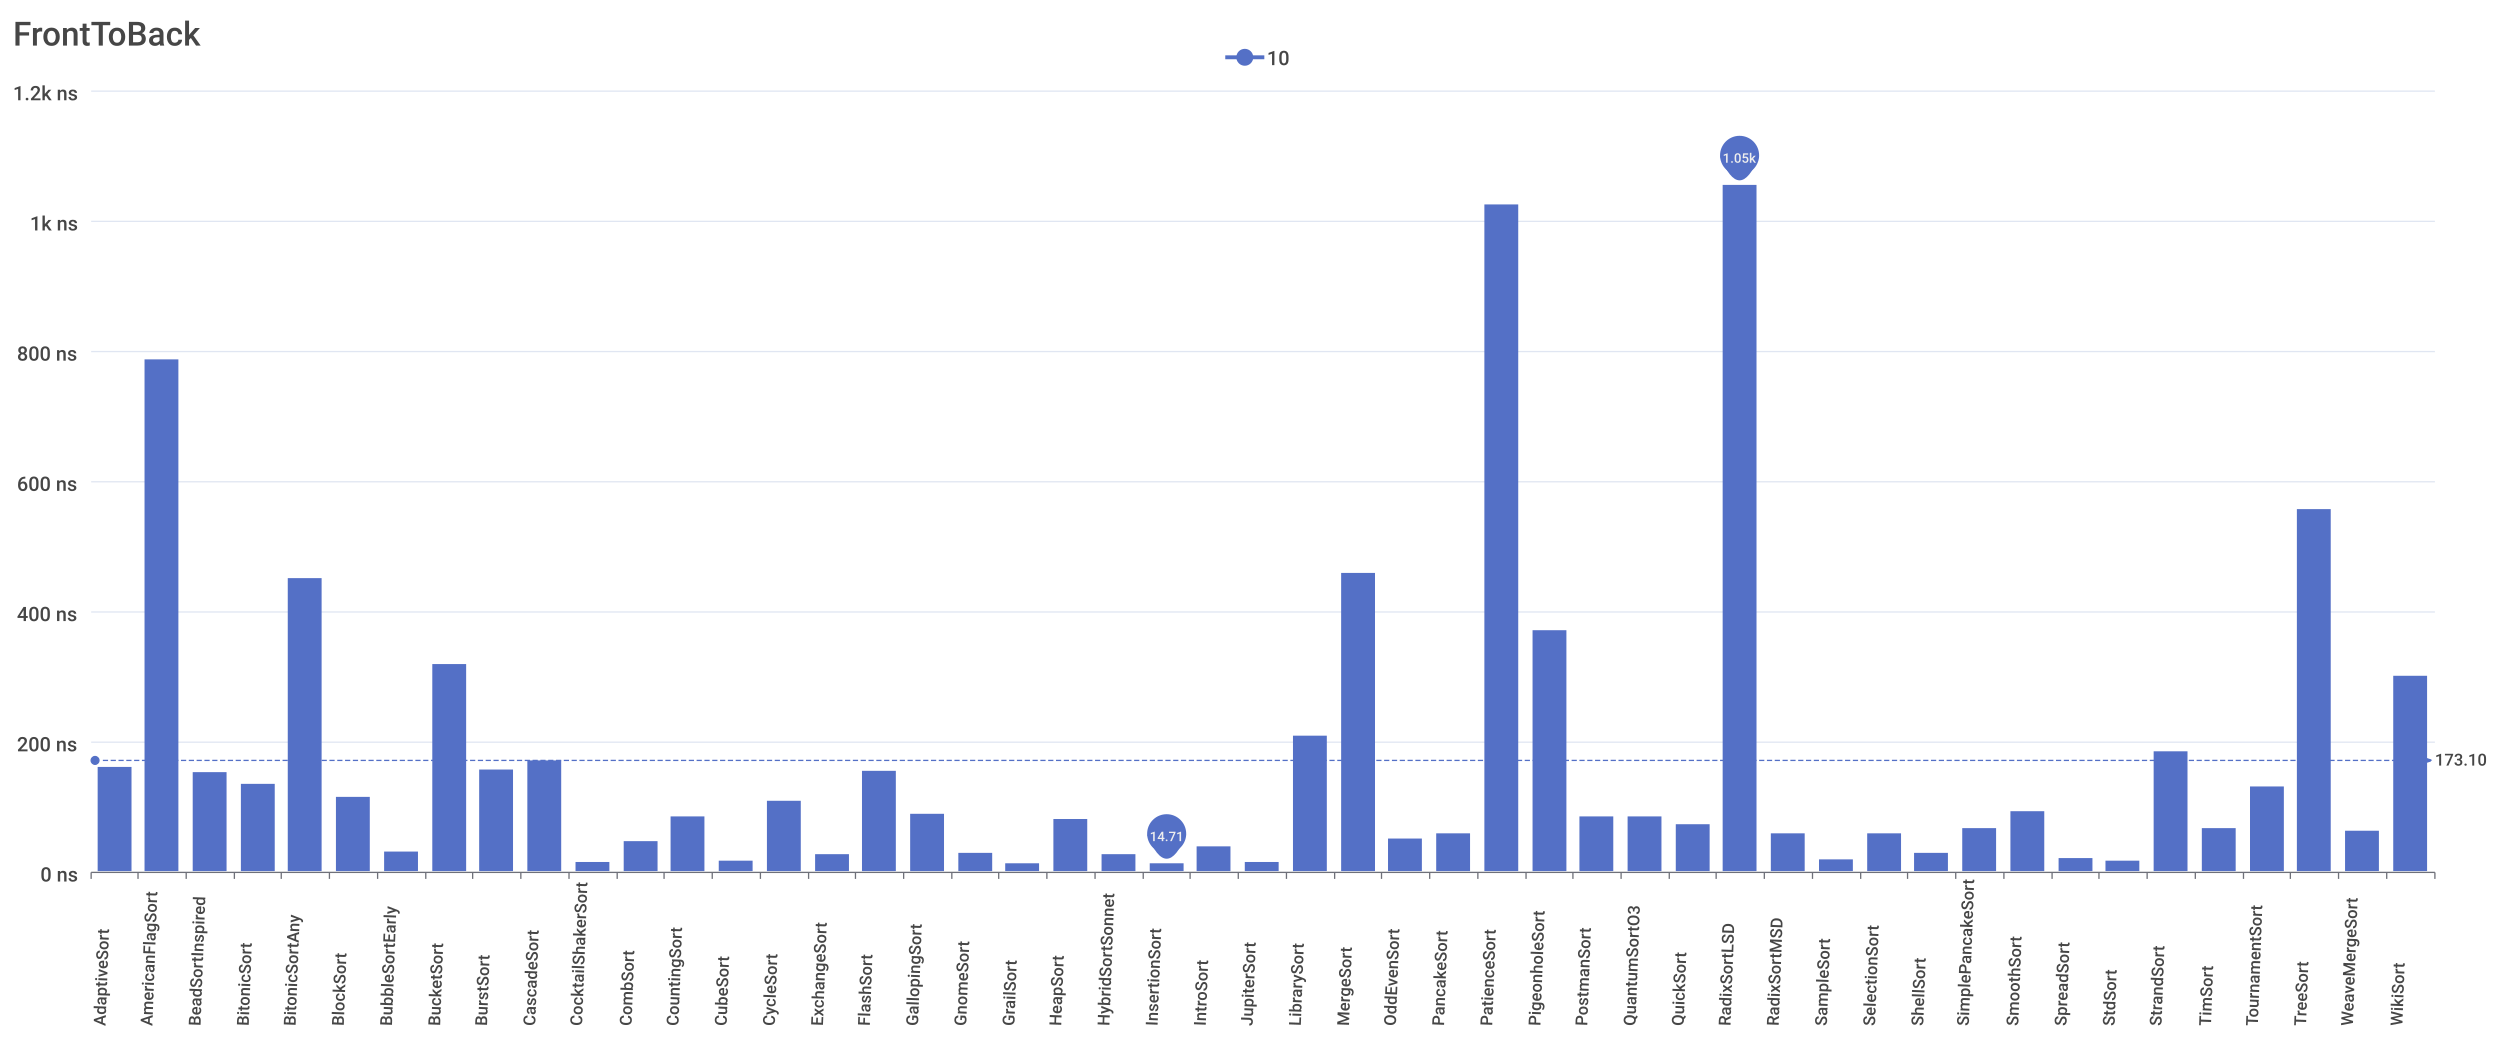
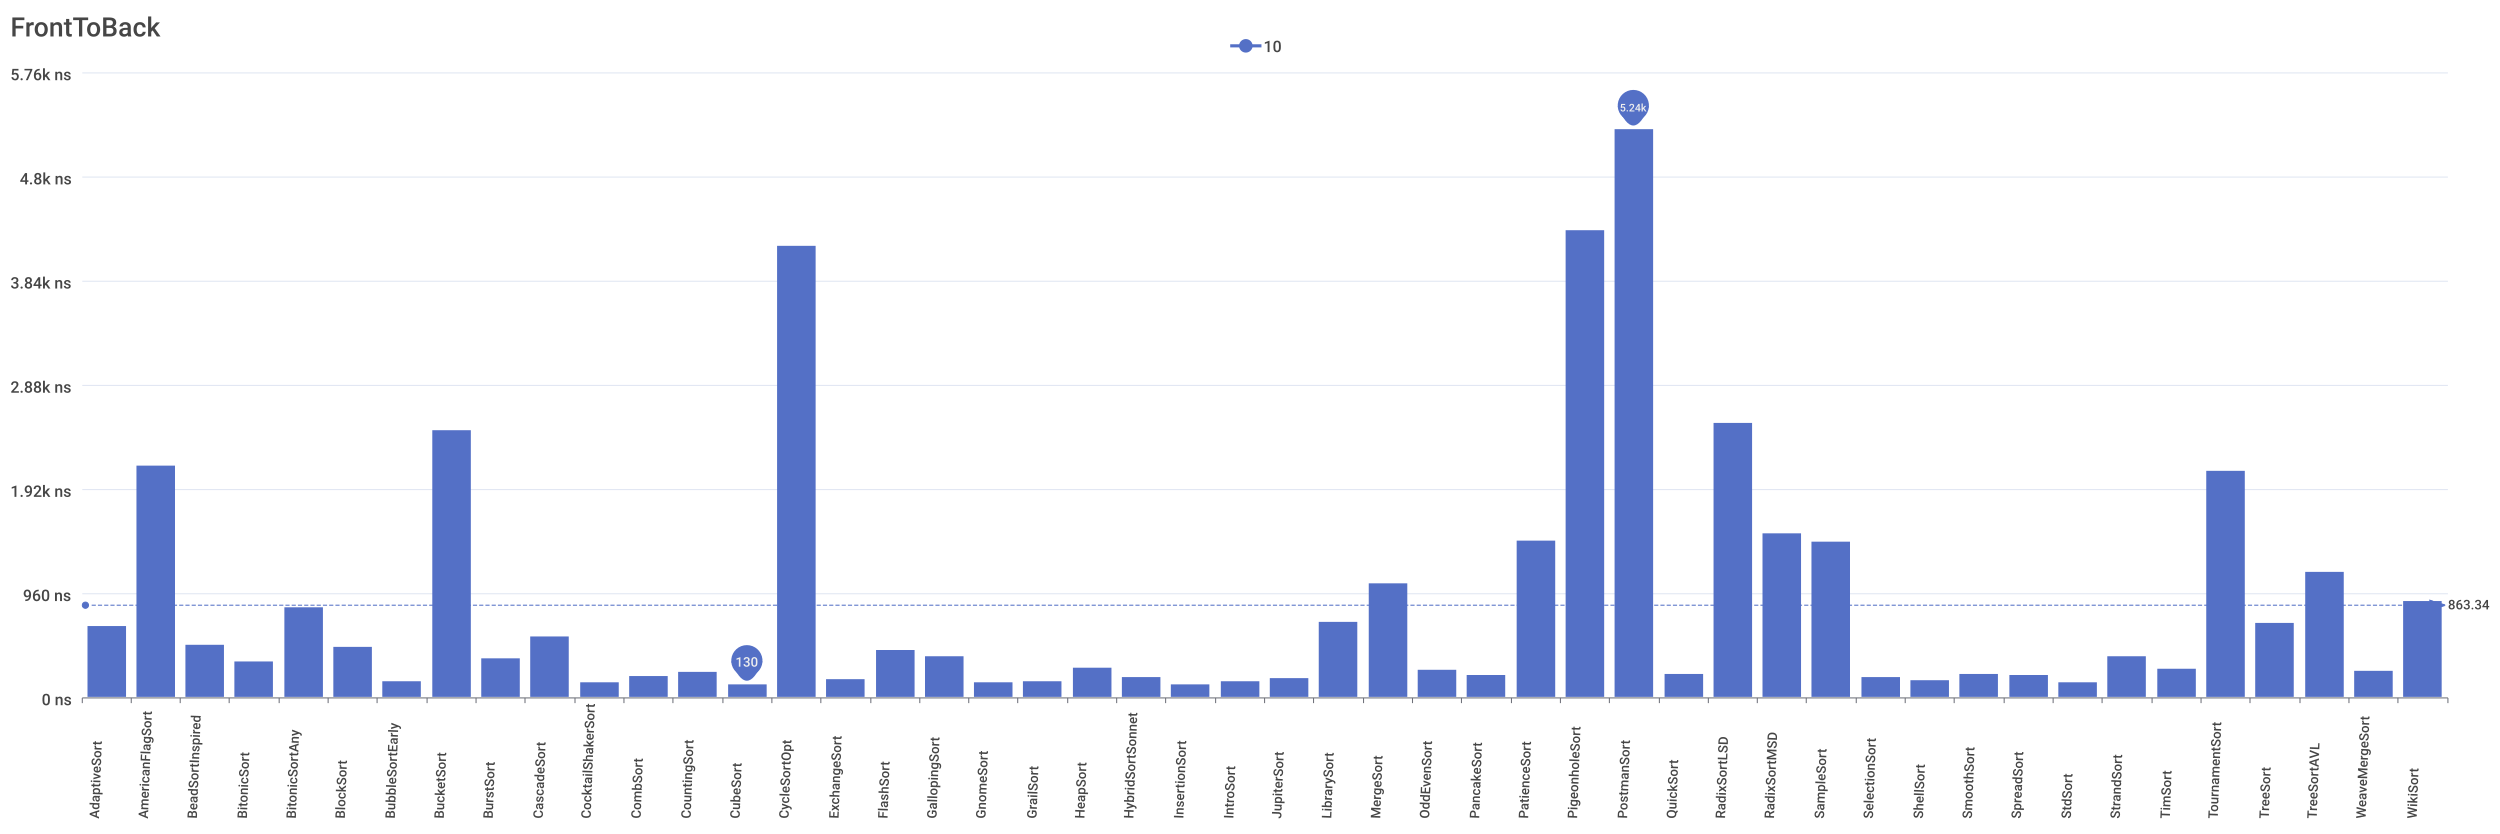
- <svg xmlns="http://www.w3.org/2000/svg" width="1920" height="800">\n<path d="M 0 0 L 1920 0 L 1920 800 L 0 800 L 0 0" style="stroke-width:0;stroke:none;fill:rgba(255,255,255,1.0)" />
-   <path d="M 941 44 L 971 44" style="stroke-width:3;stroke:rgba(84,112,198,1.0);fill:rgba(84,112,198,1.0)" />
-   <circle cx="956" cy="44" r="5" style="stroke-width:3;stroke:rgba(84,112,198,1.0);fill:rgba(84,112,198,1.0)" />
+ <svg xmlns="http://www.w3.org/2000/svg" width="2400" height="800">\n<path d="M 0 0 L 2400 0 L 2400 800 L 0 800 L 0 0" style="stroke-width:0;stroke:none;fill:rgba(255,255,255,1.0)" />
+   <path d="M 1181 44 L 1211 44" style="stroke-width:3;stroke:rgba(84,112,198,1.0);fill:rgba(84,112,198,1.0)" />
+   <circle cx="1196" cy="44" r="5" style="stroke-width:3;stroke:rgba(84,112,198,1.0);fill:rgba(84,112,198,1.0)" />
  <path d="" style="stroke-width:3;stroke:rgba(84,112,198,1.0);fill:rgba(84,112,198,1.0)" />
-   <text x="973" y="50" style="stroke-width:0;stroke:none;fill:rgba(70,70,70,1.0);font-size:15.3px;font-family:'Roboto Medium',sans-serif">10</text>
+   <text x="1213" y="50" style="stroke-width:0;stroke:none;fill:rgba(70,70,70,1.0);font-size:15.3px;font-family:'Roboto Medium',sans-serif">10</text>
  <text x="10" y="35" style="stroke-width:0;stroke:none;fill:rgba(70,70,70,1.0);font-size:25.6px;font-family:'Roboto Medium',sans-serif">FrontToBack</text>
-   <text x="10" y="77" style="stroke-width:0;stroke:none;fill:rgba(70,70,70,1.0);font-size:15.3px;font-family:'Roboto Medium',sans-serif">1.2k ns</text>
-   <text x="23" y="177" style="stroke-width:0;stroke:none;fill:rgba(70,70,70,1.0);font-size:15.3px;font-family:'Roboto Medium',sans-serif">1k ns</text>
-   <text x="13" y="277" style="stroke-width:0;stroke:none;fill:rgba(70,70,70,1.0);font-size:15.3px;font-family:'Roboto Medium',sans-serif">800 ns</text>
-   <text x="13" y="377" style="stroke-width:0;stroke:none;fill:rgba(70,70,70,1.0);font-size:15.3px;font-family:'Roboto Medium',sans-serif">600 ns</text>
-   <text x="13" y="477" style="stroke-width:0;stroke:none;fill:rgba(70,70,70,1.0);font-size:15.3px;font-family:'Roboto Medium',sans-serif">400 ns</text>
-   <text x="13" y="577" style="stroke-width:0;stroke:none;fill:rgba(70,70,70,1.0);font-size:15.3px;font-family:'Roboto Medium',sans-serif">200 ns</text>
-   <text x="31" y="677" style="stroke-width:0;stroke:none;fill:rgba(70,70,70,1.0);font-size:15.3px;font-family:'Roboto Medium',sans-serif">0 ns</text>
-   <path d="M 70 70 L 1870 70" style="stroke-width:1;stroke:rgba(224,230,242,1.0);fill:none" />
-   <path d="M 70 170 L 1870 170" style="stroke-width:1;stroke:rgba(224,230,242,1.0);fill:none" />
-   <path d="M 70 270 L 1870 270" style="stroke-width:1;stroke:rgba(224,230,242,1.0);fill:none" />
-   <path d="M 70 370 L 1870 370" style="stroke-width:1;stroke:rgba(224,230,242,1.0);fill:none" />
-   <path d="M 70 470 L 1870 470" style="stroke-width:1;stroke:rgba(224,230,242,1.0);fill:none" />
-   <path d="M 70 570 L 1870 570" style="stroke-width:1;stroke:rgba(224,230,242,1.0);fill:none" />
-   <path d="M 70 675 L 70 670" style="stroke-width:1;stroke:rgba(110,112,121,1.0);fill:none" />
-   <path d="M 106 675 L 106 670" style="stroke-width:1;stroke:rgba(110,112,121,1.0);fill:none" />
-   <path d="M 143 675 L 143 670" style="stroke-width:1;stroke:rgba(110,112,121,1.0);fill:none" />
-   <path d="M 180 675 L 180 670" style="stroke-width:1;stroke:rgba(110,112,121,1.0);fill:none" />
-   <path d="M 216 675 L 216 670" style="stroke-width:1;stroke:rgba(110,112,121,1.0);fill:none" />
-   <path d="M 253 675 L 253 670" style="stroke-width:1;stroke:rgba(110,112,121,1.0);fill:none" />
-   <path d="M 290 675 L 290 670" style="stroke-width:1;stroke:rgba(110,112,121,1.0);fill:none" />
-   <path d="M 327 675 L 327 670" style="stroke-width:1;stroke:rgba(110,112,121,1.0);fill:none" />
-   <path d="M 363 675 L 363 670" style="stroke-width:1;stroke:rgba(110,112,121,1.0);fill:none" />
-   <path d="M 400 675 L 400 670" style="stroke-width:1;stroke:rgba(110,112,121,1.0);fill:none" />
-   <path d="M 437 675 L 437 670" style="stroke-width:1;stroke:rgba(110,112,121,1.0);fill:none" />
-   <path d="M 474 675 L 474 670" style="stroke-width:1;stroke:rgba(110,112,121,1.0);fill:none" />
-   <path d="M 510 675 L 510 670" style="stroke-width:1;stroke:rgba(110,112,121,1.0);fill:none" />
-   <path d="M 547 675 L 547 670" style="stroke-width:1;stroke:rgba(110,112,121,1.0);fill:none" />
-   <path d="M 584 675 L 584 670" style="stroke-width:1;stroke:rgba(110,112,121,1.0);fill:none" />
-   <path d="M 621 675 L 621 670" style="stroke-width:1;stroke:rgba(110,112,121,1.0);fill:none" />
-   <path d="M 657 675 L 657 670" style="stroke-width:1;stroke:rgba(110,112,121,1.0);fill:none" />
+   <text x="10" y="77" style="stroke-width:0;stroke:none;fill:rgba(70,70,70,1.0);font-size:15.3px;font-family:'Roboto Medium',sans-serif">5.76k ns</text>
+   <text x="19" y="177" style="stroke-width:0;stroke:none;fill:rgba(70,70,70,1.0);font-size:15.3px;font-family:'Roboto Medium',sans-serif">4.8k ns</text>
+   <text x="10" y="277" style="stroke-width:0;stroke:none;fill:rgba(70,70,70,1.0);font-size:15.3px;font-family:'Roboto Medium',sans-serif">3.84k ns</text>
+   <text x="10" y="377" style="stroke-width:0;stroke:none;fill:rgba(70,70,70,1.0);font-size:15.3px;font-family:'Roboto Medium',sans-serif">2.88k ns</text>
+   <text x="10" y="477" style="stroke-width:0;stroke:none;fill:rgba(70,70,70,1.0);font-size:15.3px;font-family:'Roboto Medium',sans-serif">1.92k ns</text>
+   <text x="22" y="577" style="stroke-width:0;stroke:none;fill:rgba(70,70,70,1.0);font-size:15.3px;font-family:'Roboto Medium',sans-serif">960 ns</text>
+   <text x="40" y="677" style="stroke-width:0;stroke:none;fill:rgba(70,70,70,1.0);font-size:15.3px;font-family:'Roboto Medium',sans-serif">0 ns</text>
+   <path d="M 79 70 L 2350 70" style="stroke-width:1;stroke:rgba(224,230,242,1.0);fill:none" />
+   <path d="M 79 170 L 2350 170" style="stroke-width:1;stroke:rgba(224,230,242,1.0);fill:none" />
+   <path d="M 79 270 L 2350 270" style="stroke-width:1;stroke:rgba(224,230,242,1.0);fill:none" />
+   <path d="M 79 370 L 2350 370" style="stroke-width:1;stroke:rgba(224,230,242,1.0);fill:none" />
+   <path d="M 79 470 L 2350 470" style="stroke-width:1;stroke:rgba(224,230,242,1.0);fill:none" />
+   <path d="M 79 570 L 2350 570" style="stroke-width:1;stroke:rgba(224,230,242,1.0);fill:none" />
+   <path d="M 79 675 L 79 670" style="stroke-width:1;stroke:rgba(110,112,121,1.0);fill:none" />
+   <path d="M 126 675 L 126 670" style="stroke-width:1;stroke:rgba(110,112,121,1.0);fill:none" />
+   <path d="M 173 675 L 173 670" style="stroke-width:1;stroke:rgba(110,112,121,1.0);fill:none" />
+   <path d="M 220 675 L 220 670" style="stroke-width:1;stroke:rgba(110,112,121,1.0);fill:none" />
+   <path d="M 268 675 L 268 670" style="stroke-width:1;stroke:rgba(110,112,121,1.0);fill:none" />
+   <path d="M 315 675 L 315 670" style="stroke-width:1;stroke:rgba(110,112,121,1.0);fill:none" />
+   <path d="M 362 675 L 362 670" style="stroke-width:1;stroke:rgba(110,112,121,1.0);fill:none" />
+   <path d="M 410 675 L 410 670" style="stroke-width:1;stroke:rgba(110,112,121,1.0);fill:none" />
+   <path d="M 457 675 L 457 670" style="stroke-width:1;stroke:rgba(110,112,121,1.0);fill:none" />
+   <path d="M 504 675 L 504 670" style="stroke-width:1;stroke:rgba(110,112,121,1.0);fill:none" />
+   <path d="M 552 675 L 552 670" style="stroke-width:1;stroke:rgba(110,112,121,1.0);fill:none" />
+   <path d="M 599 675 L 599 670" style="stroke-width:1;stroke:rgba(110,112,121,1.0);fill:none" />
+   <path d="M 646 675 L 646 670" style="stroke-width:1;stroke:rgba(110,112,121,1.0);fill:none" />
  <path d="M 694 675 L 694 670" style="stroke-width:1;stroke:rgba(110,112,121,1.0);fill:none" />
-   <path d="M 731 675 L 731 670" style="stroke-width:1;stroke:rgba(110,112,121,1.0);fill:none" />
-   <path d="M 767 675 L 767 670" style="stroke-width:1;stroke:rgba(110,112,121,1.0);fill:none" />
-   <path d="M 804 675 L 804 670" style="stroke-width:1;stroke:rgba(110,112,121,1.0);fill:none" />
-   <path d="M 841 675 L 841 670" style="stroke-width:1;stroke:rgba(110,112,121,1.0);fill:none" />
-   <path d="M 878 675 L 878 670" style="stroke-width:1;stroke:rgba(110,112,121,1.0);fill:none" />
-   <path d="M 914 675 L 914 670" style="stroke-width:1;stroke:rgba(110,112,121,1.0);fill:none" />
-   <path d="M 951 675 L 951 670" style="stroke-width:1;stroke:rgba(110,112,121,1.0);fill:none" />
-   <path d="M 988 675 L 988 670" style="stroke-width:1;stroke:rgba(110,112,121,1.0);fill:none" />
+   <path d="M 741 675 L 741 670" style="stroke-width:1;stroke:rgba(110,112,121,1.0);fill:none" />
+   <path d="M 788 675 L 788 670" style="stroke-width:1;stroke:rgba(110,112,121,1.0);fill:none" />
+   <path d="M 836 675 L 836 670" style="stroke-width:1;stroke:rgba(110,112,121,1.0);fill:none" />
+   <path d="M 883 675 L 883 670" style="stroke-width:1;stroke:rgba(110,112,121,1.0);fill:none" />
+   <path d="M 930 675 L 930 670" style="stroke-width:1;stroke:rgba(110,112,121,1.0);fill:none" />
+   <path d="M 977 675 L 977 670" style="stroke-width:1;stroke:rgba(110,112,121,1.0);fill:none" />
  <path d="M 1025 675 L 1025 670" style="stroke-width:1;stroke:rgba(110,112,121,1.0);fill:none" />
-   <path d="M 1061 675 L 1061 670" style="stroke-width:1;stroke:rgba(110,112,121,1.0);fill:none" />
-   <path d="M 1098 675 L 1098 670" style="stroke-width:1;stroke:rgba(110,112,121,1.0);fill:none" />
-   <path d="M 1135 675 L 1135 670" style="stroke-width:1;stroke:rgba(110,112,121,1.0);fill:none" />
-   <path d="M 1172 675 L 1172 670" style="stroke-width:1;stroke:rgba(110,112,121,1.0);fill:none" />
-   <path d="M 1208 675 L 1208 670" style="stroke-width:1;stroke:rgba(110,112,121,1.0);fill:none" />
-   <path d="M 1245 675 L 1245 670" style="stroke-width:1;stroke:rgba(110,112,121,1.0);fill:none" />
-   <path d="M 1282 675 L 1282 670" style="stroke-width:1;stroke:rgba(110,112,121,1.0);fill:none" />
-   <path d="M 1318 675 L 1318 670" style="stroke-width:1;stroke:rgba(110,112,121,1.0);fill:none" />
-   <path d="M 1355 675 L 1355 670" style="stroke-width:1;stroke:rgba(110,112,121,1.0);fill:none" />
-   <path d="M 1392 675 L 1392 670" style="stroke-width:1;stroke:rgba(110,112,121,1.0);fill:none" />
-   <path d="M 1429 675 L 1429 670" style="stroke-width:1;stroke:rgba(110,112,121,1.0);fill:none" />
-   <path d="M 1465 675 L 1465 670" style="stroke-width:1;stroke:rgba(110,112,121,1.0);fill:none" />
-   <path d="M 1502 675 L 1502 670" style="stroke-width:1;stroke:rgba(110,112,121,1.0);fill:none" />
-   <path d="M 1539 675 L 1539 670" style="stroke-width:1;stroke:rgba(110,112,121,1.0);fill:none" />
-   <path d="M 1576 675 L 1576 670" style="stroke-width:1;stroke:rgba(110,112,121,1.0);fill:none" />
-   <path d="M 1612 675 L 1612 670" style="stroke-width:1;stroke:rgba(110,112,121,1.0);fill:none" />
-   <path d="M 1649 675 L 1649 670" style="stroke-width:1;stroke:rgba(110,112,121,1.0);fill:none" />
-   <path d="M 1686 675 L 1686 670" style="stroke-width:1;stroke:rgba(110,112,121,1.0);fill:none" />
-   <path d="M 1723 675 L 1723 670" style="stroke-width:1;stroke:rgba(110,112,121,1.0);fill:none" />
-   <path d="M 1759 675 L 1759 670" style="stroke-width:1;stroke:rgba(110,112,121,1.0);fill:none" />
-   <path d="M 1796 675 L 1796 670" style="stroke-width:1;stroke:rgba(110,112,121,1.0);fill:none" />
-   <path d="M 1833 675 L 1833 670" style="stroke-width:1;stroke:rgba(110,112,121,1.0);fill:none" />
-   <path d="M 1870 675 L 1870 670" style="stroke-width:1;stroke:rgba(110,112,121,1.0);fill:none" />
-   <path d="M 70 670 L 1870 670" style="stroke-width:1;stroke:rgba(110,112,121,1.0);fill:none" />
-   <text x="81" y="788" style="stroke-width:0;stroke:none;fill:rgba(70,70,70,1.0);font-size:12.8px;font-family:'Roboto Medium',sans-serif" transform="rotate(272.15,81,788)">AdaptiveSort</text>
-   <text x="117" y="788" style="stroke-width:0;stroke:none;fill:rgba(70,70,70,1.0);font-size:12.8px;font-family:'Roboto Medium',sans-serif" transform="rotate(272.15,117,788)">AmericanFlagSort</text>
-   <text x="154" y="788" style="stroke-width:0;stroke:none;fill:rgba(70,70,70,1.0);font-size:12.8px;font-family:'Roboto Medium',sans-serif" transform="rotate(272.15,154,788)">BeadSortInspired</text>
-   <text x="191" y="788" style="stroke-width:0;stroke:none;fill:rgba(70,70,70,1.0);font-size:12.8px;font-family:'Roboto Medium',sans-serif" transform="rotate(272.15,191,788)">BitonicSort</text>
-   <text x="227" y="788" style="stroke-width:0;stroke:none;fill:rgba(70,70,70,1.0);font-size:12.8px;font-family:'Roboto Medium',sans-serif" transform="rotate(272.15,227,788)">BitonicSortAny</text>
-   <text x="264" y="788" style="stroke-width:0;stroke:none;fill:rgba(70,70,70,1.0);font-size:12.8px;font-family:'Roboto Medium',sans-serif" transform="rotate(272.15,264,788)">BlockSort</text>
-   <text x="301" y="788" style="stroke-width:0;stroke:none;fill:rgba(70,70,70,1.0);font-size:12.8px;font-family:'Roboto Medium',sans-serif" transform="rotate(272.15,301,788)">BubbleSortEarly</text>
-   <text x="338" y="788" style="stroke-width:0;stroke:none;fill:rgba(70,70,70,1.0);font-size:12.8px;font-family:'Roboto Medium',sans-serif" transform="rotate(272.15,338,788)">BucketSort</text>
-   <text x="374" y="788" style="stroke-width:0;stroke:none;fill:rgba(70,70,70,1.0);font-size:12.8px;font-family:'Roboto Medium',sans-serif" transform="rotate(272.15,374,788)">BurstSort</text>
-   <text x="411" y="788" style="stroke-width:0;stroke:none;fill:rgba(70,70,70,1.0);font-size:12.8px;font-family:'Roboto Medium',sans-serif" transform="rotate(272.15,411,788)">CascadeSort</text>
-   <text x="447" y="788" style="stroke-width:0;stroke:none;fill:rgba(70,70,70,1.0);font-size:12.8px;font-family:'Roboto Medium',sans-serif" transform="rotate(272.15,447,788)">CocktailShakerSort</text>
-   <text x="485" y="788" style="stroke-width:0;stroke:none;fill:rgba(70,70,70,1.0);font-size:12.8px;font-family:'Roboto Medium',sans-serif" transform="rotate(272.15,485,788)">CombSort</text>
-   <text x="521" y="788" style="stroke-width:0;stroke:none;fill:rgba(70,70,70,1.0);font-size:12.8px;font-family:'Roboto Medium',sans-serif" transform="rotate(272.15,521,788)">CountingSort</text>
-   <text x="558" y="788" style="stroke-width:0;stroke:none;fill:rgba(70,70,70,1.0);font-size:12.8px;font-family:'Roboto Medium',sans-serif" transform="rotate(272.15,558,788)">CubeSort</text>
-   <text x="595" y="788" style="stroke-width:0;stroke:none;fill:rgba(70,70,70,1.0);font-size:12.8px;font-family:'Roboto Medium',sans-serif" transform="rotate(272.15,595,788)">CycleSort</text>
-   <text x="632" y="788" style="stroke-width:0;stroke:none;fill:rgba(70,70,70,1.0);font-size:12.8px;font-family:'Roboto Medium',sans-serif" transform="rotate(272.15,632,788)">ExchangeSort</text>
-   <text x="668" y="788" style="stroke-width:0;stroke:none;fill:rgba(70,70,70,1.0);font-size:12.8px;font-family:'Roboto Medium',sans-serif" transform="rotate(272.15,668,788)">FlashSort</text>
-   <text x="705" y="788" style="stroke-width:0;stroke:none;fill:rgba(70,70,70,1.0);font-size:12.8px;font-family:'Roboto Medium',sans-serif" transform="rotate(272.15,705,788)">GallopingSort</text>
-   <text x="742" y="788" style="stroke-width:0;stroke:none;fill:rgba(70,70,70,1.0);font-size:12.8px;font-family:'Roboto Medium',sans-serif" transform="rotate(272.15,742,788)">GnomeSort</text>
-   <text x="779" y="788" style="stroke-width:0;stroke:none;fill:rgba(70,70,70,1.0);font-size:12.8px;font-family:'Roboto Medium',sans-serif" transform="rotate(272.15,779,788)">GrailSort</text>
-   <text x="815" y="788" style="stroke-width:0;stroke:none;fill:rgba(70,70,70,1.0);font-size:12.8px;font-family:'Roboto Medium',sans-serif" transform="rotate(272.15,815,788)">HeapSort</text>
-   <text x="852" y="788" style="stroke-width:0;stroke:none;fill:rgba(70,70,70,1.0);font-size:12.8px;font-family:'Roboto Medium',sans-serif" transform="rotate(272.15,852,788)">HybridSortSonnet</text>
-   <text x="889" y="788" style="stroke-width:0;stroke:none;fill:rgba(70,70,70,1.0);font-size:12.8px;font-family:'Roboto Medium',sans-serif" transform="rotate(272.15,889,788)">InsertionSort</text>
-   <text x="926" y="788" style="stroke-width:0;stroke:none;fill:rgba(70,70,70,1.0);font-size:12.8px;font-family:'Roboto Medium',sans-serif" transform="rotate(272.15,926,788)">IntroSort</text>
-   <text x="962" y="788" style="stroke-width:0;stroke:none;fill:rgba(70,70,70,1.0);font-size:12.8px;font-family:'Roboto Medium',sans-serif" transform="rotate(272.15,962,788)">JupiterSort</text>
-   <text x="999" y="788" style="stroke-width:0;stroke:none;fill:rgba(70,70,70,1.0);font-size:12.8px;font-family:'Roboto Medium',sans-serif" transform="rotate(272.15,999,788)">LibrarySort</text>
-   <text x="1036" y="788" style="stroke-width:0;stroke:none;fill:rgba(70,70,70,1.0);font-size:12.8px;font-family:'Roboto Medium',sans-serif" transform="rotate(272.15,1036,788)">MergeSort</text>
-   <text x="1072" y="788" style="stroke-width:0;stroke:none;fill:rgba(70,70,70,1.0);font-size:12.8px;font-family:'Roboto Medium',sans-serif" transform="rotate(272.15,1072,788)">OddEvenSort</text>
-   <text x="1109" y="788" style="stroke-width:0;stroke:none;fill:rgba(70,70,70,1.0);font-size:12.8px;font-family:'Roboto Medium',sans-serif" transform="rotate(272.15,1109,788)">PancakeSort</text>
-   <text x="1146" y="788" style="stroke-width:0;stroke:none;fill:rgba(70,70,70,1.0);font-size:12.8px;font-family:'Roboto Medium',sans-serif" transform="rotate(272.15,1146,788)">PatienceSort</text>
-   <text x="1183" y="788" style="stroke-width:0;stroke:none;fill:rgba(70,70,70,1.0);font-size:12.8px;font-family:'Roboto Medium',sans-serif" transform="rotate(272.15,1183,788)">PigeonholeSort</text>
-   <text x="1219" y="788" style="stroke-width:0;stroke:none;fill:rgba(70,70,70,1.0);font-size:12.8px;font-family:'Roboto Medium',sans-serif" transform="rotate(272.15,1219,788)">PostmanSort</text>
-   <text x="1256" y="788" style="stroke-width:0;stroke:none;fill:rgba(70,70,70,1.0);font-size:12.8px;font-family:'Roboto Medium',sans-serif" transform="rotate(272.15,1256,788)">QuantumSortO3</text>
-   <text x="1293" y="788" style="stroke-width:0;stroke:none;fill:rgba(70,70,70,1.0);font-size:12.8px;font-family:'Roboto Medium',sans-serif" transform="rotate(272.15,1293,788)">QuickSort</text>
-   <text x="1329" y="788" style="stroke-width:0;stroke:none;fill:rgba(70,70,70,1.0);font-size:12.8px;font-family:'Roboto Medium',sans-serif" transform="rotate(272.15,1329,788)">RadixSortLSD</text>
-   <text x="1366" y="788" style="stroke-width:0;stroke:none;fill:rgba(70,70,70,1.0);font-size:12.8px;font-family:'Roboto Medium',sans-serif" transform="rotate(272.15,1366,788)">RadixSortMSD</text>
-   <text x="1403" y="788" style="stroke-width:0;stroke:none;fill:rgba(70,70,70,1.0);font-size:12.8px;font-family:'Roboto Medium',sans-serif" transform="rotate(272.15,1403,788)">SampleSort</text>
-   <text x="1440" y="788" style="stroke-width:0;stroke:none;fill:rgba(70,70,70,1.0);font-size:12.8px;font-family:'Roboto Medium',sans-serif" transform="rotate(272.15,1440,788)">SelectionSort</text>
-   <text x="1477" y="788" style="stroke-width:0;stroke:none;fill:rgba(70,70,70,1.0);font-size:12.8px;font-family:'Roboto Medium',sans-serif" transform="rotate(272.15,1477,788)">ShellSort</text>
-   <text x="1512" y="788" style="stroke-width:0;stroke:none;fill:rgba(70,70,70,1.0);font-size:12.8px;font-family:'Roboto Medium',sans-serif" transform="rotate(272.15,1512,788)">SimplePancakeSort</text>
-   <text x="1550" y="788" style="stroke-width:0;stroke:none;fill:rgba(70,70,70,1.0);font-size:12.8px;font-family:'Roboto Medium',sans-serif" transform="rotate(272.15,1550,788)">SmoothSort</text>
-   <text x="1587" y="788" style="stroke-width:0;stroke:none;fill:rgba(70,70,70,1.0);font-size:12.8px;font-family:'Roboto Medium',sans-serif" transform="rotate(272.15,1587,788)">SpreadSort</text>
-   <text x="1624" y="788" style="stroke-width:0;stroke:none;fill:rgba(70,70,70,1.0);font-size:12.8px;font-family:'Roboto Medium',sans-serif" transform="rotate(272.15,1624,788)">StdSort</text>
-   <text x="1660" y="788" style="stroke-width:0;stroke:none;fill:rgba(70,70,70,1.0);font-size:12.8px;font-family:'Roboto Medium',sans-serif" transform="rotate(272.15,1660,788)">StrandSort</text>
-   <text x="1698" y="788" style="stroke-width:0;stroke:none;fill:rgba(70,70,70,1.0);font-size:12.8px;font-family:'Roboto Medium',sans-serif" transform="rotate(272.15,1698,788)">TimSort</text>
-   <text x="1734" y="788" style="stroke-width:0;stroke:none;fill:rgba(70,70,70,1.0);font-size:12.8px;font-family:'Roboto Medium',sans-serif" transform="rotate(272.15,1734,788)">TournamentSort</text>
-   <text x="1771" y="788" style="stroke-width:0;stroke:none;fill:rgba(70,70,70,1.0);font-size:12.8px;font-family:'Roboto Medium',sans-serif" transform="rotate(272.15,1771,788)">TreeSort</text>
-   <text x="1807" y="788" style="stroke-width:0;stroke:none;fill:rgba(70,70,70,1.0);font-size:12.8px;font-family:'Roboto Medium',sans-serif" transform="rotate(272.15,1807,788)">WeaveMergeSort</text>
-   <text x="1845" y="788" style="stroke-width:0;stroke:none;fill:rgba(70,70,70,1.0);font-size:12.8px;font-family:'Roboto Medium',sans-serif" transform="rotate(272.15,1845,788)">WikiSort</text>
-   <path d="M 75 589 L 101 589 L 101 669 L 75 669 L 75 589" style="stroke-width:0;stroke:none;fill:rgba(84,112,198,1.0)" />
-   <path d="M 111 276 L 137 276 L 137 669 L 111 669 L 111 276" style="stroke-width:0;stroke:none;fill:rgba(84,112,198,1.0)" />
-   <path d="M 148 593 L 174 593 L 174 669 L 148 669 L 148 593" style="stroke-width:0;stroke:none;fill:rgba(84,112,198,1.0)" />
-   <path d="M 185 602 L 211 602 L 211 669 L 185 669 L 185 602" style="stroke-width:0;stroke:none;fill:rgba(84,112,198,1.0)" />
-   <path d="M 221 444 L 247 444 L 247 669 L 221 669 L 221 444" style="stroke-width:0;stroke:none;fill:rgba(84,112,198,1.0)" />
-   <path d="M 258 612 L 284 612 L 284 669 L 258 669 L 258 612" style="stroke-width:0;stroke:none;fill:rgba(84,112,198,1.0)" />
-   <path d="M 295 654 L 321 654 L 321 669 L 295 669 L 295 654" style="stroke-width:0;stroke:none;fill:rgba(84,112,198,1.0)" />
-   <path d="M 332 510 L 358 510 L 358 669 L 332 669 L 332 510" style="stroke-width:0;stroke:none;fill:rgba(84,112,198,1.0)" />
-   <path d="M 368 591 L 394 591 L 394 669 L 368 669 L 368 591" style="stroke-width:0;stroke:none;fill:rgba(84,112,198,1.0)" />
-   <path d="M 405 584 L 431 584 L 431 669 L 405 669 L 405 584" style="stroke-width:0;stroke:none;fill:rgba(84,112,198,1.0)" />
-   <path d="M 442 662 L 468 662 L 468 669 L 442 669 L 442 662" style="stroke-width:0;stroke:none;fill:rgba(84,112,198,1.0)" />
-   <path d="M 479 646 L 505 646 L 505 669 L 479 669 L 479 646" style="stroke-width:0;stroke:none;fill:rgba(84,112,198,1.0)" />
-   <path d="M 515 627 L 541 627 L 541 669 L 515 669 L 515 627" style="stroke-width:0;stroke:none;fill:rgba(84,112,198,1.0)" />
-   <path d="M 552 661 L 578 661 L 578 669 L 552 669 L 552 661" style="stroke-width:0;stroke:none;fill:rgba(84,112,198,1.0)" />
-   <path d="M 589 615 L 615 615 L 615 669 L 589 669 L 589 615" style="stroke-width:0;stroke:none;fill:rgba(84,112,198,1.0)" />
-   <path d="M 626 656 L 652 656 L 652 669 L 626 669 L 626 656" style="stroke-width:0;stroke:none;fill:rgba(84,112,198,1.0)" />
-   <path d="M 662 592 L 688 592 L 688 669 L 662 669 L 662 592" style="stroke-width:0;stroke:none;fill:rgba(84,112,198,1.0)" />
-   <path d="M 699 625 L 725 625 L 725 669 L 699 669 L 699 625" style="stroke-width:0;stroke:none;fill:rgba(84,112,198,1.0)" />
-   <path d="M 736 655 L 762 655 L 762 669 L 736 669 L 736 655" style="stroke-width:0;stroke:none;fill:rgba(84,112,198,1.0)" />
-   <path d="M 772 663 L 798 663 L 798 669 L 772 669 L 772 663" style="stroke-width:0;stroke:none;fill:rgba(84,112,198,1.0)" />
-   <path d="M 809 629 L 835 629 L 835 669 L 809 669 L 809 629" style="stroke-width:0;stroke:none;fill:rgba(84,112,198,1.0)" />
-   <path d="M 846 656 L 872 656 L 872 669 L 846 669 L 846 656" style="stroke-width:0;stroke:none;fill:rgba(84,112,198,1.0)" />
-   <path d="M 883 663 L 909 663 L 909 669 L 883 669 L 883 663" style="stroke-width:0;stroke:none;fill:rgba(84,112,198,1.0)" />
-   <path d="M 919 650 L 945 650 L 945 669 L 919 669 L 919 650" style="stroke-width:0;stroke:none;fill:rgba(84,112,198,1.0)" />
-   <path d="M 956 662 L 982 662 L 982 669 L 956 669 L 956 662" style="stroke-width:0;stroke:none;fill:rgba(84,112,198,1.0)" />
-   <path d="M 993 565 L 1019 565 L 1019 669 L 993 669 L 993 565" style="stroke-width:0;stroke:none;fill:rgba(84,112,198,1.0)" />
-   <path d="M 1030 440 L 1056 440 L 1056 669 L 1030 669 L 1030 440" style="stroke-width:0;stroke:none;fill:rgba(84,112,198,1.0)" />
-   <path d="M 1066 644 L 1092 644 L 1092 669 L 1066 669 L 1066 644" style="stroke-width:0;stroke:none;fill:rgba(84,112,198,1.0)" />
-   <path d="M 1103 640 L 1129 640 L 1129 669 L 1103 669 L 1103 640" style="stroke-width:0;stroke:none;fill:rgba(84,112,198,1.0)" />
-   <path d="M 1140 157 L 1166 157 L 1166 669 L 1140 669 L 1140 157" style="stroke-width:0;stroke:none;fill:rgba(84,112,198,1.0)" />
-   <path d="M 1177 484 L 1203 484 L 1203 669 L 1177 669 L 1177 484" style="stroke-width:0;stroke:none;fill:rgba(84,112,198,1.0)" />
-   <path d="M 1213 627 L 1239 627 L 1239 669 L 1213 669 L 1213 627" style="stroke-width:0;stroke:none;fill:rgba(84,112,198,1.0)" />
-   <path d="M 1250 627 L 1276 627 L 1276 669 L 1250 669 L 1250 627" style="stroke-width:0;stroke:none;fill:rgba(84,112,198,1.0)" />
-   <path d="M 1287 633 L 1313 633 L 1313 669 L 1287 669 L 1287 633" style="stroke-width:0;stroke:none;fill:rgba(84,112,198,1.0)" />
-   <path d="M 1323 142 L 1349 142 L 1349 669 L 1323 669 L 1323 142" style="stroke-width:0;stroke:none;fill:rgba(84,112,198,1.0)" />
-   <path d="M 1360 640 L 1386 640 L 1386 669 L 1360 669 L 1360 640" style="stroke-width:0;stroke:none;fill:rgba(84,112,198,1.0)" />
-   <path d="M 1397 660 L 1423 660 L 1423 669 L 1397 669 L 1397 660" style="stroke-width:0;stroke:none;fill:rgba(84,112,198,1.0)" />
-   <path d="M 1434 640 L 1460 640 L 1460 669 L 1434 669 L 1434 640" style="stroke-width:0;stroke:none;fill:rgba(84,112,198,1.0)" />
-   <path d="M 1470 655 L 1496 655 L 1496 669 L 1470 669 L 1470 655" style="stroke-width:0;stroke:none;fill:rgba(84,112,198,1.0)" />
-   <path d="M 1507 636 L 1533 636 L 1533 669 L 1507 669 L 1507 636" style="stroke-width:0;stroke:none;fill:rgba(84,112,198,1.0)" />
-   <path d="M 1544 623 L 1570 623 L 1570 669 L 1544 669 L 1544 623" style="stroke-width:0;stroke:none;fill:rgba(84,112,198,1.0)" />
-   <path d="M 1581 659 L 1607 659 L 1607 669 L 1581 669 L 1581 659" style="stroke-width:0;stroke:none;fill:rgba(84,112,198,1.0)" />
-   <path d="M 1617 661 L 1643 661 L 1643 669 L 1617 669 L 1617 661" style="stroke-width:0;stroke:none;fill:rgba(84,112,198,1.0)" />
-   <path d="M 1654 577 L 1680 577 L 1680 669 L 1654 669 L 1654 577" style="stroke-width:0;stroke:none;fill:rgba(84,112,198,1.0)" />
-   <path d="M 1691 636 L 1717 636 L 1717 669 L 1691 669 L 1691 636" style="stroke-width:0;stroke:none;fill:rgba(84,112,198,1.0)" />
-   <path d="M 1728 604 L 1754 604 L 1754 669 L 1728 669 L 1728 604" style="stroke-width:0;stroke:none;fill:rgba(84,112,198,1.0)" />
-   <path d="M 1764 391 L 1790 391 L 1790 669 L 1764 669 L 1764 391" style="stroke-width:0;stroke:none;fill:rgba(84,112,198,1.0)" />
-   <path d="M 1801 638 L 1827 638 L 1827 669 L 1801 669 L 1801 638" style="stroke-width:0;stroke:none;fill:rgba(84,112,198,1.0)" />
-   <path d="M 1838 519 L 1864 519 L 1864 669 L 1838 669 L 1838 519" style="stroke-width:0;stroke:none;fill:rgba(84,112,198,1.0)" />
-   <path d="M 1333 134 A 15 15 330.00 1 1 1339 134 L 1336 120 Z" style="stroke-width:0;stroke:none;fill:rgba(84,112,198,1.0)" />
-   <path d="M 1321 120 Q1336,157 1351,120 Z" style="stroke-width:0;stroke:none;fill:rgba(84,112,198,1.0)" />
-   <text x="1323" y="125" style="stroke-width:0;stroke:none;fill:rgba(238,238,238,1.0);font-size:10.2px;font-family:'Roboto Medium',sans-serif">1.05k</text>
-   <path d="M 893 655 A 15 15 330.00 1 1 899 655 L 896 641 Z" style="stroke-width:0;stroke:none;fill:rgba(84,112,198,1.0)" />
-   <path d="M 881 641 Q896,678 911,641 Z" style="stroke-width:0;stroke:none;fill:rgba(84,112,198,1.0)" />
-   <text x="883" y="646" style="stroke-width:0;stroke:none;fill:rgba(238,238,238,1.0);font-size:10.2px;font-family:'Roboto Medium',sans-serif">14.71</text>
-   <circle cx="73" cy="584" r="3" style="stroke-width:1;stroke:rgba(84,112,198,1.0);fill:rgba(84,112,198,1.0)" />
+   <path d="M 1072 675 L 1072 670" style="stroke-width:1;stroke:rgba(110,112,121,1.0);fill:none" />
+   <path d="M 1119 675 L 1119 670" style="stroke-width:1;stroke:rgba(110,112,121,1.0);fill:none" />
+   <path d="M 1167 675 L 1167 670" style="stroke-width:1;stroke:rgba(110,112,121,1.0);fill:none" />
+   <path d="M 1214 675 L 1214 670" style="stroke-width:1;stroke:rgba(110,112,121,1.0);fill:none" />
+   <path d="M 1261 675 L 1261 670" style="stroke-width:1;stroke:rgba(110,112,121,1.0);fill:none" />
+   <path d="M 1309 675 L 1309 670" style="stroke-width:1;stroke:rgba(110,112,121,1.0);fill:none" />
+   <path d="M 1356 675 L 1356 670" style="stroke-width:1;stroke:rgba(110,112,121,1.0);fill:none" />
+   <path d="M 1403 675 L 1403 670" style="stroke-width:1;stroke:rgba(110,112,121,1.0);fill:none" />
+   <path d="M 1451 675 L 1451 670" style="stroke-width:1;stroke:rgba(110,112,121,1.0);fill:none" />
+   <path d="M 1498 675 L 1498 670" style="stroke-width:1;stroke:rgba(110,112,121,1.0);fill:none" />
+   <path d="M 1545 675 L 1545 670" style="stroke-width:1;stroke:rgba(110,112,121,1.0);fill:none" />
+   <path d="M 1593 675 L 1593 670" style="stroke-width:1;stroke:rgba(110,112,121,1.0);fill:none" />
+   <path d="M 1640 675 L 1640 670" style="stroke-width:1;stroke:rgba(110,112,121,1.0);fill:none" />
+   <path d="M 1687 675 L 1687 670" style="stroke-width:1;stroke:rgba(110,112,121,1.0);fill:none" />
+   <path d="M 1734 675 L 1734 670" style="stroke-width:1;stroke:rgba(110,112,121,1.0);fill:none" />
+   <path d="M 1782 675 L 1782 670" style="stroke-width:1;stroke:rgba(110,112,121,1.0);fill:none" />
+   <path d="M 1829 675 L 1829 670" style="stroke-width:1;stroke:rgba(110,112,121,1.0);fill:none" />
+   <path d="M 1876 675 L 1876 670" style="stroke-width:1;stroke:rgba(110,112,121,1.0);fill:none" />
+   <path d="M 1924 675 L 1924 670" style="stroke-width:1;stroke:rgba(110,112,121,1.0);fill:none" />
+   <path d="M 1971 675 L 1971 670" style="stroke-width:1;stroke:rgba(110,112,121,1.0);fill:none" />
+   <path d="M 2018 675 L 2018 670" style="stroke-width:1;stroke:rgba(110,112,121,1.0);fill:none" />
+   <path d="M 2066 675 L 2066 670" style="stroke-width:1;stroke:rgba(110,112,121,1.0);fill:none" />
+   <path d="M 2113 675 L 2113 670" style="stroke-width:1;stroke:rgba(110,112,121,1.0);fill:none" />
+   <path d="M 2160 675 L 2160 670" style="stroke-width:1;stroke:rgba(110,112,121,1.0);fill:none" />
+   <path d="M 2208 675 L 2208 670" style="stroke-width:1;stroke:rgba(110,112,121,1.0);fill:none" />
+   <path d="M 2255 675 L 2255 670" style="stroke-width:1;stroke:rgba(110,112,121,1.0);fill:none" />
+   <path d="M 2302 675 L 2302 670" style="stroke-width:1;stroke:rgba(110,112,121,1.0);fill:none" />
+   <path d="M 2350 675 L 2350 670" style="stroke-width:1;stroke:rgba(110,112,121,1.0);fill:none" />
+   <path d="M 79 670 L 2350 670" style="stroke-width:1;stroke:rgba(110,112,121,1.0);fill:none" />
+   <text x="95" y="786" style="stroke-width:0;stroke:none;fill:rgba(70,70,70,1.0);font-size:12.8px;font-family:'Roboto Medium',sans-serif" transform="rotate(272.15,95,786)">AdaptiveSort</text>
+   <text x="142" y="786" style="stroke-width:0;stroke:none;fill:rgba(70,70,70,1.0);font-size:12.8px;font-family:'Roboto Medium',sans-serif" transform="rotate(272.15,142,786)">AmericanFlagSort</text>
+   <text x="189" y="786" style="stroke-width:0;stroke:none;fill:rgba(70,70,70,1.0);font-size:12.8px;font-family:'Roboto Medium',sans-serif" transform="rotate(272.15,189,786)">BeadSortInspired</text>
+   <text x="237" y="786" style="stroke-width:0;stroke:none;fill:rgba(70,70,70,1.0);font-size:12.8px;font-family:'Roboto Medium',sans-serif" transform="rotate(272.15,237,786)">BitonicSort</text>
+   <text x="284" y="786" style="stroke-width:0;stroke:none;fill:rgba(70,70,70,1.0);font-size:12.8px;font-family:'Roboto Medium',sans-serif" transform="rotate(272.15,284,786)">BitonicSortAny</text>
+   <text x="331" y="786" style="stroke-width:0;stroke:none;fill:rgba(70,70,70,1.0);font-size:12.8px;font-family:'Roboto Medium',sans-serif" transform="rotate(272.15,331,786)">BlockSort</text>
+   <text x="379" y="786" style="stroke-width:0;stroke:none;fill:rgba(70,70,70,1.0);font-size:12.8px;font-family:'Roboto Medium',sans-serif" transform="rotate(272.15,379,786)">BubbleSortEarly</text>
+   <text x="426" y="786" style="stroke-width:0;stroke:none;fill:rgba(70,70,70,1.0);font-size:12.8px;font-family:'Roboto Medium',sans-serif" transform="rotate(272.15,426,786)">BucketSort</text>
+   <text x="473" y="786" style="stroke-width:0;stroke:none;fill:rgba(70,70,70,1.0);font-size:12.8px;font-family:'Roboto Medium',sans-serif" transform="rotate(272.15,473,786)">BurstSort</text>
+   <text x="521" y="786" style="stroke-width:0;stroke:none;fill:rgba(70,70,70,1.0);font-size:12.8px;font-family:'Roboto Medium',sans-serif" transform="rotate(272.15,521,786)">CascadeSort</text>
+   <text x="567" y="786" style="stroke-width:0;stroke:none;fill:rgba(70,70,70,1.0);font-size:12.8px;font-family:'Roboto Medium',sans-serif" transform="rotate(272.15,567,786)">CocktailShakerSort</text>
+   <text x="615" y="786" style="stroke-width:0;stroke:none;fill:rgba(70,70,70,1.0);font-size:12.8px;font-family:'Roboto Medium',sans-serif" transform="rotate(272.15,615,786)">CombSort</text>
+   <text x="663" y="786" style="stroke-width:0;stroke:none;fill:rgba(70,70,70,1.0);font-size:12.8px;font-family:'Roboto Medium',sans-serif" transform="rotate(272.15,663,786)">CountingSort</text>
+   <text x="710" y="786" style="stroke-width:0;stroke:none;fill:rgba(70,70,70,1.0);font-size:12.8px;font-family:'Roboto Medium',sans-serif" transform="rotate(272.15,710,786)">CubeSort</text>
+   <text x="757" y="786" style="stroke-width:0;stroke:none;fill:rgba(70,70,70,1.0);font-size:12.8px;font-family:'Roboto Medium',sans-serif" transform="rotate(272.15,757,786)">CycleSortOpt</text>
+   <text x="805" y="786" style="stroke-width:0;stroke:none;fill:rgba(70,70,70,1.0);font-size:12.8px;font-family:'Roboto Medium',sans-serif" transform="rotate(272.15,805,786)">ExchangeSort</text>
+   <text x="852" y="786" style="stroke-width:0;stroke:none;fill:rgba(70,70,70,1.0);font-size:12.8px;font-family:'Roboto Medium',sans-serif" transform="rotate(272.15,852,786)">FlashSort</text>
+   <text x="899" y="786" style="stroke-width:0;stroke:none;fill:rgba(70,70,70,1.0);font-size:12.8px;font-family:'Roboto Medium',sans-serif" transform="rotate(272.15,899,786)">GallopingSort</text>
+   <text x="946" y="786" style="stroke-width:0;stroke:none;fill:rgba(70,70,70,1.0);font-size:12.8px;font-family:'Roboto Medium',sans-serif" transform="rotate(272.15,946,786)">GnomeSort</text>
+   <text x="995" y="786" style="stroke-width:0;stroke:none;fill:rgba(70,70,70,1.0);font-size:12.8px;font-family:'Roboto Medium',sans-serif" transform="rotate(272.15,995,786)">GrailSort</text>
+   <text x="1041" y="786" style="stroke-width:0;stroke:none;fill:rgba(70,70,70,1.0);font-size:12.8px;font-family:'Roboto Medium',sans-serif" transform="rotate(272.15,1041,786)">HeapSort</text>
+   <text x="1088" y="786" style="stroke-width:0;stroke:none;fill:rgba(70,70,70,1.0);font-size:12.8px;font-family:'Roboto Medium',sans-serif" transform="rotate(272.15,1088,786)">HybridSortSonnet</text>
+   <text x="1136" y="786" style="stroke-width:0;stroke:none;fill:rgba(70,70,70,1.0);font-size:12.8px;font-family:'Roboto Medium',sans-serif" transform="rotate(272.15,1136,786)">InsertionSort</text>
+   <text x="1184" y="786" style="stroke-width:0;stroke:none;fill:rgba(70,70,70,1.0);font-size:12.8px;font-family:'Roboto Medium',sans-serif" transform="rotate(272.15,1184,786)">IntroSort</text>
+   <text x="1230" y="786" style="stroke-width:0;stroke:none;fill:rgba(70,70,70,1.0);font-size:12.8px;font-family:'Roboto Medium',sans-serif" transform="rotate(272.15,1230,786)">JupiterSort</text>
+   <text x="1278" y="786" style="stroke-width:0;stroke:none;fill:rgba(70,70,70,1.0);font-size:12.8px;font-family:'Roboto Medium',sans-serif" transform="rotate(272.15,1278,786)">LibrarySort</text>
+   <text x="1325" y="786" style="stroke-width:0;stroke:none;fill:rgba(70,70,70,1.0);font-size:12.8px;font-family:'Roboto Medium',sans-serif" transform="rotate(272.15,1325,786)">MergeSort</text>
+   <text x="1372" y="786" style="stroke-width:0;stroke:none;fill:rgba(70,70,70,1.0);font-size:12.8px;font-family:'Roboto Medium',sans-serif" transform="rotate(272.15,1372,786)">OddEvenSort</text>
+   <text x="1420" y="786" style="stroke-width:0;stroke:none;fill:rgba(70,70,70,1.0);font-size:12.8px;font-family:'Roboto Medium',sans-serif" transform="rotate(272.15,1420,786)">PancakeSort</text>
+   <text x="1467" y="786" style="stroke-width:0;stroke:none;fill:rgba(70,70,70,1.0);font-size:12.8px;font-family:'Roboto Medium',sans-serif" transform="rotate(272.15,1467,786)">PatienceSort</text>
+   <text x="1514" y="786" style="stroke-width:0;stroke:none;fill:rgba(70,70,70,1.0);font-size:12.8px;font-family:'Roboto Medium',sans-serif" transform="rotate(272.15,1514,786)">PigeonholeSort</text>
+   <text x="1562" y="786" style="stroke-width:0;stroke:none;fill:rgba(70,70,70,1.0);font-size:12.8px;font-family:'Roboto Medium',sans-serif" transform="rotate(272.15,1562,786)">PostmanSort</text>
+   <text x="1609" y="786" style="stroke-width:0;stroke:none;fill:rgba(70,70,70,1.0);font-size:12.8px;font-family:'Roboto Medium',sans-serif" transform="rotate(272.15,1609,786)">QuickSort</text>
+   <text x="1656" y="786" style="stroke-width:0;stroke:none;fill:rgba(70,70,70,1.0);font-size:12.8px;font-family:'Roboto Medium',sans-serif" transform="rotate(272.15,1656,786)">RadixSortLSD</text>
+   <text x="1703" y="786" style="stroke-width:0;stroke:none;fill:rgba(70,70,70,1.0);font-size:12.8px;font-family:'Roboto Medium',sans-serif" transform="rotate(272.15,1703,786)">RadixSortMSD</text>
+   <text x="1751" y="786" style="stroke-width:0;stroke:none;fill:rgba(70,70,70,1.0);font-size:12.8px;font-family:'Roboto Medium',sans-serif" transform="rotate(272.15,1751,786)">SampleSort</text>
+   <text x="1798" y="786" style="stroke-width:0;stroke:none;fill:rgba(70,70,70,1.0);font-size:12.8px;font-family:'Roboto Medium',sans-serif" transform="rotate(272.15,1798,786)">SelectionSort</text>
+   <text x="1846" y="786" style="stroke-width:0;stroke:none;fill:rgba(70,70,70,1.0);font-size:12.8px;font-family:'Roboto Medium',sans-serif" transform="rotate(272.15,1846,786)">ShellSort</text>
+   <text x="1893" y="786" style="stroke-width:0;stroke:none;fill:rgba(70,70,70,1.0);font-size:12.8px;font-family:'Roboto Medium',sans-serif" transform="rotate(272.15,1893,786)">SmoothSort</text>
+   <text x="1940" y="786" style="stroke-width:0;stroke:none;fill:rgba(70,70,70,1.0);font-size:12.8px;font-family:'Roboto Medium',sans-serif" transform="rotate(272.15,1940,786)">SpreadSort</text>
+   <text x="1988" y="786" style="stroke-width:0;stroke:none;fill:rgba(70,70,70,1.0);font-size:12.8px;font-family:'Roboto Medium',sans-serif" transform="rotate(272.15,1988,786)">StdSort</text>
+   <text x="2035" y="786" style="stroke-width:0;stroke:none;fill:rgba(70,70,70,1.0);font-size:12.8px;font-family:'Roboto Medium',sans-serif" transform="rotate(272.15,2035,786)">StrandSort</text>
+   <text x="2083" y="786" style="stroke-width:0;stroke:none;fill:rgba(70,70,70,1.0);font-size:12.8px;font-family:'Roboto Medium',sans-serif" transform="rotate(272.15,2083,786)">TimSort</text>
+   <text x="2129" y="786" style="stroke-width:0;stroke:none;fill:rgba(70,70,70,1.0);font-size:12.8px;font-family:'Roboto Medium',sans-serif" transform="rotate(272.15,2129,786)">TournamentSort</text>
+   <text x="2178" y="786" style="stroke-width:0;stroke:none;fill:rgba(70,70,70,1.0);font-size:12.8px;font-family:'Roboto Medium',sans-serif" transform="rotate(272.15,2178,786)">TreeSort</text>
+   <text x="2224" y="786" style="stroke-width:0;stroke:none;fill:rgba(70,70,70,1.0);font-size:12.8px;font-family:'Roboto Medium',sans-serif" transform="rotate(272.15,2224,786)">TreeSortAVL</text>
+   <text x="2271" y="786" style="stroke-width:0;stroke:none;fill:rgba(70,70,70,1.0);font-size:12.8px;font-family:'Roboto Medium',sans-serif" transform="rotate(272.15,2271,786)">WeaveMergeSort</text>
+   <text x="2320" y="786" style="stroke-width:0;stroke:none;fill:rgba(70,70,70,1.0);font-size:12.8px;font-family:'Roboto Medium',sans-serif" transform="rotate(272.15,2320,786)">WikiSort</text>
+   <path d="M 84 601 L 121 601 L 121 669 L 84 669 L 84 601" style="stroke-width:0;stroke:none;fill:rgba(84,112,198,1.0)" />
+   <path d="M 131 447 L 168 447 L 168 669 L 131 669 L 131 447" style="stroke-width:0;stroke:none;fill:rgba(84,112,198,1.0)" />
+   <path d="M 178 619 L 215 619 L 215 669 L 178 669 L 178 619" style="stroke-width:0;stroke:none;fill:rgba(84,112,198,1.0)" />
+   <path d="M 225 635 L 262 635 L 262 669 L 225 669 L 225 635" style="stroke-width:0;stroke:none;fill:rgba(84,112,198,1.0)" />
+   <path d="M 273 583 L 310 583 L 310 669 L 273 669 L 273 583" style="stroke-width:0;stroke:none;fill:rgba(84,112,198,1.0)" />
+   <path d="M 320 621 L 357 621 L 357 669 L 320 669 L 320 621" style="stroke-width:0;stroke:none;fill:rgba(84,112,198,1.0)" />
+   <path d="M 367 654 L 404 654 L 404 669 L 367 669 L 367 654" style="stroke-width:0;stroke:none;fill:rgba(84,112,198,1.0)" />
+   <path d="M 415 413 L 452 413 L 452 669 L 415 669 L 415 413" style="stroke-width:0;stroke:none;fill:rgba(84,112,198,1.0)" />
+   <path d="M 462 632 L 499 632 L 499 669 L 462 669 L 462 632" style="stroke-width:0;stroke:none;fill:rgba(84,112,198,1.0)" />
+   <path d="M 509 611 L 546 611 L 546 669 L 509 669 L 509 611" style="stroke-width:0;stroke:none;fill:rgba(84,112,198,1.0)" />
+   <path d="M 557 655 L 594 655 L 594 669 L 557 669 L 557 655" style="stroke-width:0;stroke:none;fill:rgba(84,112,198,1.0)" />
+   <path d="M 604 649 L 641 649 L 641 669 L 604 669 L 604 649" style="stroke-width:0;stroke:none;fill:rgba(84,112,198,1.0)" />
+   <path d="M 651 645 L 688 645 L 688 669 L 651 669 L 651 645" style="stroke-width:0;stroke:none;fill:rgba(84,112,198,1.0)" />
+   <path d="M 699 657 L 736 657 L 736 669 L 699 669 L 699 657" style="stroke-width:0;stroke:none;fill:rgba(84,112,198,1.0)" />
+   <path d="M 746 236 L 783 236 L 783 669 L 746 669 L 746 236" style="stroke-width:0;stroke:none;fill:rgba(84,112,198,1.0)" />
+   <path d="M 793 652 L 830 652 L 830 669 L 793 669 L 793 652" style="stroke-width:0;stroke:none;fill:rgba(84,112,198,1.0)" />
+   <path d="M 841 624 L 878 624 L 878 669 L 841 669 L 841 624" style="stroke-width:0;stroke:none;fill:rgba(84,112,198,1.0)" />
+   <path d="M 888 630 L 925 630 L 925 669 L 888 669 L 888 630" style="stroke-width:0;stroke:none;fill:rgba(84,112,198,1.0)" />
+   <path d="M 935 655 L 972 655 L 972 669 L 935 669 L 935 655" style="stroke-width:0;stroke:none;fill:rgba(84,112,198,1.0)" />
+   <path d="M 982 654 L 1019 654 L 1019 669 L 982 669 L 982 654" style="stroke-width:0;stroke:none;fill:rgba(84,112,198,1.0)" />
+   <path d="M 1030 641 L 1067 641 L 1067 669 L 1030 669 L 1030 641" style="stroke-width:0;stroke:none;fill:rgba(84,112,198,1.0)" />
+   <path d="M 1077 650 L 1114 650 L 1114 669 L 1077 669 L 1077 650" style="stroke-width:0;stroke:none;fill:rgba(84,112,198,1.0)" />
+   <path d="M 1124 657 L 1161 657 L 1161 669 L 1124 669 L 1124 657" style="stroke-width:0;stroke:none;fill:rgba(84,112,198,1.0)" />
+   <path d="M 1172 654 L 1209 654 L 1209 669 L 1172 669 L 1172 654" style="stroke-width:0;stroke:none;fill:rgba(84,112,198,1.0)" />
+   <path d="M 1219 651 L 1256 651 L 1256 669 L 1219 669 L 1219 651" style="stroke-width:0;stroke:none;fill:rgba(84,112,198,1.0)" />
+   <path d="M 1266 597 L 1303 597 L 1303 669 L 1266 669 L 1266 597" style="stroke-width:0;stroke:none;fill:rgba(84,112,198,1.0)" />
+   <path d="M 1314 560 L 1351 560 L 1351 669 L 1314 669 L 1314 560" style="stroke-width:0;stroke:none;fill:rgba(84,112,198,1.0)" />
+   <path d="M 1361 643 L 1398 643 L 1398 669 L 1361 669 L 1361 643" style="stroke-width:0;stroke:none;fill:rgba(84,112,198,1.0)" />
+   <path d="M 1408 648 L 1445 648 L 1445 669 L 1408 669 L 1408 648" style="stroke-width:0;stroke:none;fill:rgba(84,112,198,1.0)" />
+   <path d="M 1456 519 L 1493 519 L 1493 669 L 1456 669 L 1456 519" style="stroke-width:0;stroke:none;fill:rgba(84,112,198,1.0)" />
+   <path d="M 1503 221 L 1540 221 L 1540 669 L 1503 669 L 1503 221" style="stroke-width:0;stroke:none;fill:rgba(84,112,198,1.0)" />
+   <path d="M 1550 124 L 1587 124 L 1587 669 L 1550 669 L 1550 124" style="stroke-width:0;stroke:none;fill:rgba(84,112,198,1.0)" />
+   <path d="M 1598 647 L 1635 647 L 1635 669 L 1598 669 L 1598 647" style="stroke-width:0;stroke:none;fill:rgba(84,112,198,1.0)" />
+   <path d="M 1645 406 L 1682 406 L 1682 669 L 1645 669 L 1645 406" style="stroke-width:0;stroke:none;fill:rgba(84,112,198,1.0)" />
+   <path d="M 1692 512 L 1729 512 L 1729 669 L 1692 669 L 1692 512" style="stroke-width:0;stroke:none;fill:rgba(84,112,198,1.0)" />
+   <path d="M 1739 520 L 1776 520 L 1776 669 L 1739 669 L 1739 520" style="stroke-width:0;stroke:none;fill:rgba(84,112,198,1.0)" />
+   <path d="M 1787 650 L 1824 650 L 1824 669 L 1787 669 L 1787 650" style="stroke-width:0;stroke:none;fill:rgba(84,112,198,1.0)" />
+   <path d="M 1834 653 L 1871 653 L 1871 669 L 1834 669 L 1834 653" style="stroke-width:0;stroke:none;fill:rgba(84,112,198,1.0)" />
+   <path d="M 1881 647 L 1918 647 L 1918 669 L 1881 669 L 1881 647" style="stroke-width:0;stroke:none;fill:rgba(84,112,198,1.0)" />
+   <path d="M 1929 648 L 1966 648 L 1966 669 L 1929 669 L 1929 648" style="stroke-width:0;stroke:none;fill:rgba(84,112,198,1.0)" />
+   <path d="M 1976 655 L 2013 655 L 2013 669 L 1976 669 L 1976 655" style="stroke-width:0;stroke:none;fill:rgba(84,112,198,1.0)" />
+   <path d="M 2023 630 L 2060 630 L 2060 669 L 2023 669 L 2023 630" style="stroke-width:0;stroke:none;fill:rgba(84,112,198,1.0)" />
+   <path d="M 2071 642 L 2108 642 L 2108 669 L 2071 669 L 2071 642" style="stroke-width:0;stroke:none;fill:rgba(84,112,198,1.0)" />
+   <path d="M 2118 452 L 2155 452 L 2155 669 L 2118 669 L 2118 452" style="stroke-width:0;stroke:none;fill:rgba(84,112,198,1.0)" />
+   <path d="M 2165 598 L 2202 598 L 2202 669 L 2165 669 L 2165 598" style="stroke-width:0;stroke:none;fill:rgba(84,112,198,1.0)" />
+   <path d="M 2213 549 L 2250 549 L 2250 669 L 2213 669 L 2213 549" style="stroke-width:0;stroke:none;fill:rgba(84,112,198,1.0)" />
+   <path d="M 2260 644 L 2297 644 L 2297 669 L 2260 669 L 2260 644" style="stroke-width:0;stroke:none;fill:rgba(84,112,198,1.0)" />
+   <path d="M 2307 577 L 2344 577 L 2344 669 L 2307 669 L 2307 577" style="stroke-width:0;stroke:none;fill:rgba(84,112,198,1.0)" />
+   <path d="M 1565 116 A 15 15 330.00 1 1 1571 116 L 1568 102 Z" style="stroke-width:0;stroke:none;fill:rgba(84,112,198,1.0)" />
+   <path d="M 1553 102 Q1568,139 1583,102 Z" style="stroke-width:0;stroke:none;fill:rgba(84,112,198,1.0)" />
+   <text x="1555" y="107" style="stroke-width:0;stroke:none;fill:rgba(238,238,238,1.0);font-size:10.2px;font-family:'Roboto Medium',sans-serif">5.24k</text>
+   <path d="M 714 649 A 15 15 330.00 1 1 720 649 L 717 635 Z" style="stroke-width:0;stroke:none;fill:rgba(84,112,198,1.0)" />
+   <path d="M 702 635 Q717,672 732,635 Z" style="stroke-width:0;stroke:none;fill:rgba(84,112,198,1.0)" />
+   <text x="706" y="640" style="stroke-width:0;stroke:none;fill:rgba(238,238,238,1.0);font-size:12.8px;font-family:'Roboto Medium',sans-serif">130</text>
+   <circle cx="82" cy="581" r="3" style="stroke-width:1;stroke:rgba(84,112,198,1.0);fill:rgba(84,112,198,1.0)" />
  <path stroke-dasharray="4.0, 2.0" d="" style="stroke-width:1;stroke:rgba(84,112,198,1.0);fill:rgba(84,112,198,1.0)" />
-   <path stroke-dasharray="4.0, 2.0" d="M 79 584 L 1852 584" style="stroke-width:1;stroke:rgba(84,112,198,1.0);fill:rgba(84,112,198,1.0)" />
-   <path stroke-dasharray="4.0, 2.0" d="M 1852 579 L 1868 584 L 1852 589 L 1857 584 L 1852 579" style="stroke-width:1;stroke:rgba(84,112,198,1.0);fill:rgba(84,112,198,1.0)" />
-   <text x="1870" y="588" style="stroke-width:0;stroke:none;fill:rgba(70,70,70,1.0);font-size:12.8px;font-family:'Roboto Medium',sans-serif">173.10</text>
+   <path stroke-dasharray="4.0, 2.0" d="M 88 581 L 2332 581" style="stroke-width:1;stroke:rgba(84,112,198,1.0);fill:rgba(84,112,198,1.0)" />
+   <path stroke-dasharray="4.0, 2.0" d="M 2332 576 L 2348 581 L 2332 586 L 2337 581 L 2332 576" style="stroke-width:1;stroke:rgba(84,112,198,1.0);fill:rgba(84,112,198,1.0)" />
+   <text x="2350" y="585" style="stroke-width:0;stroke:none;fill:rgba(70,70,70,1.0);font-size:12.8px;font-family:'Roboto Medium',sans-serif">863.34</text>
</svg>
